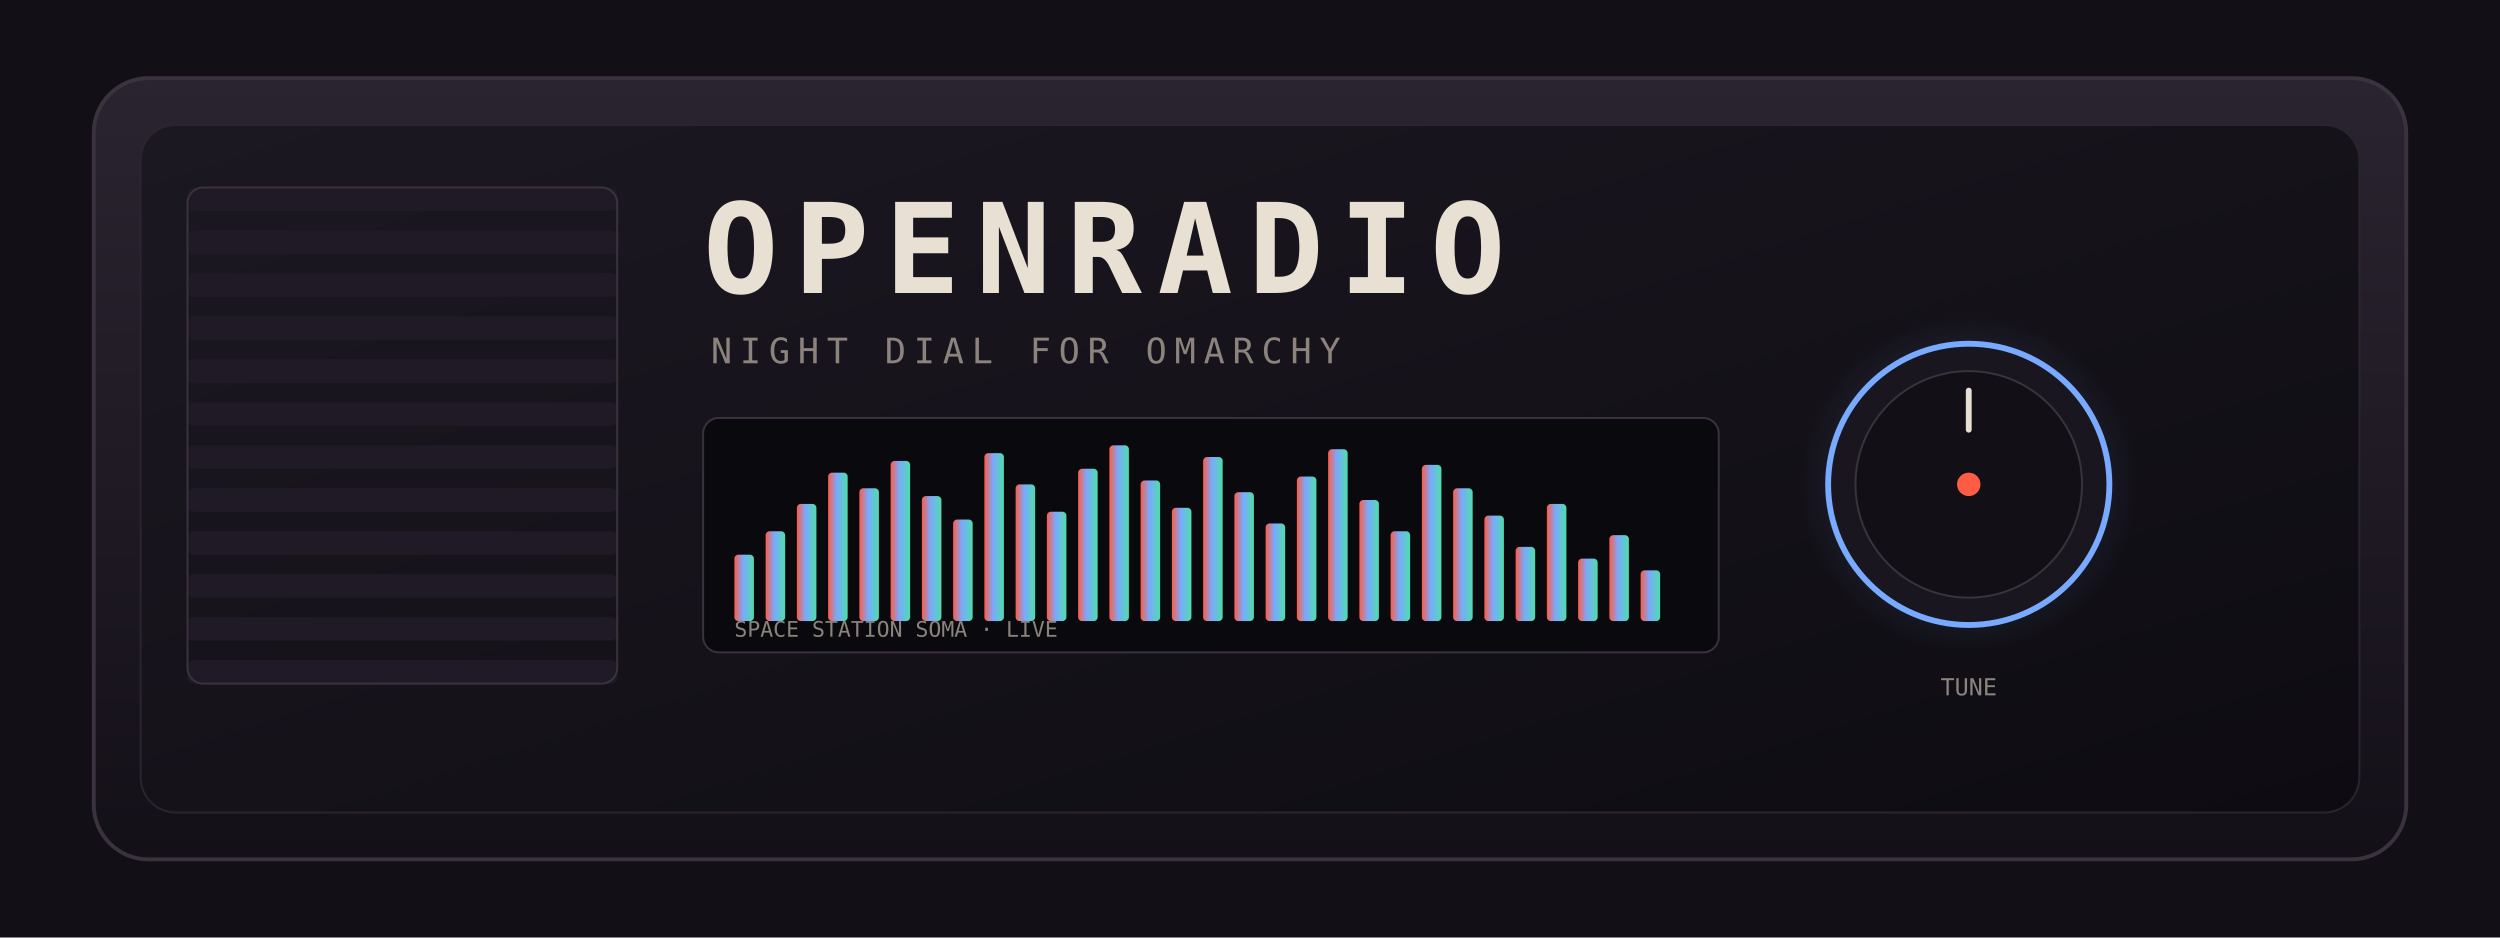
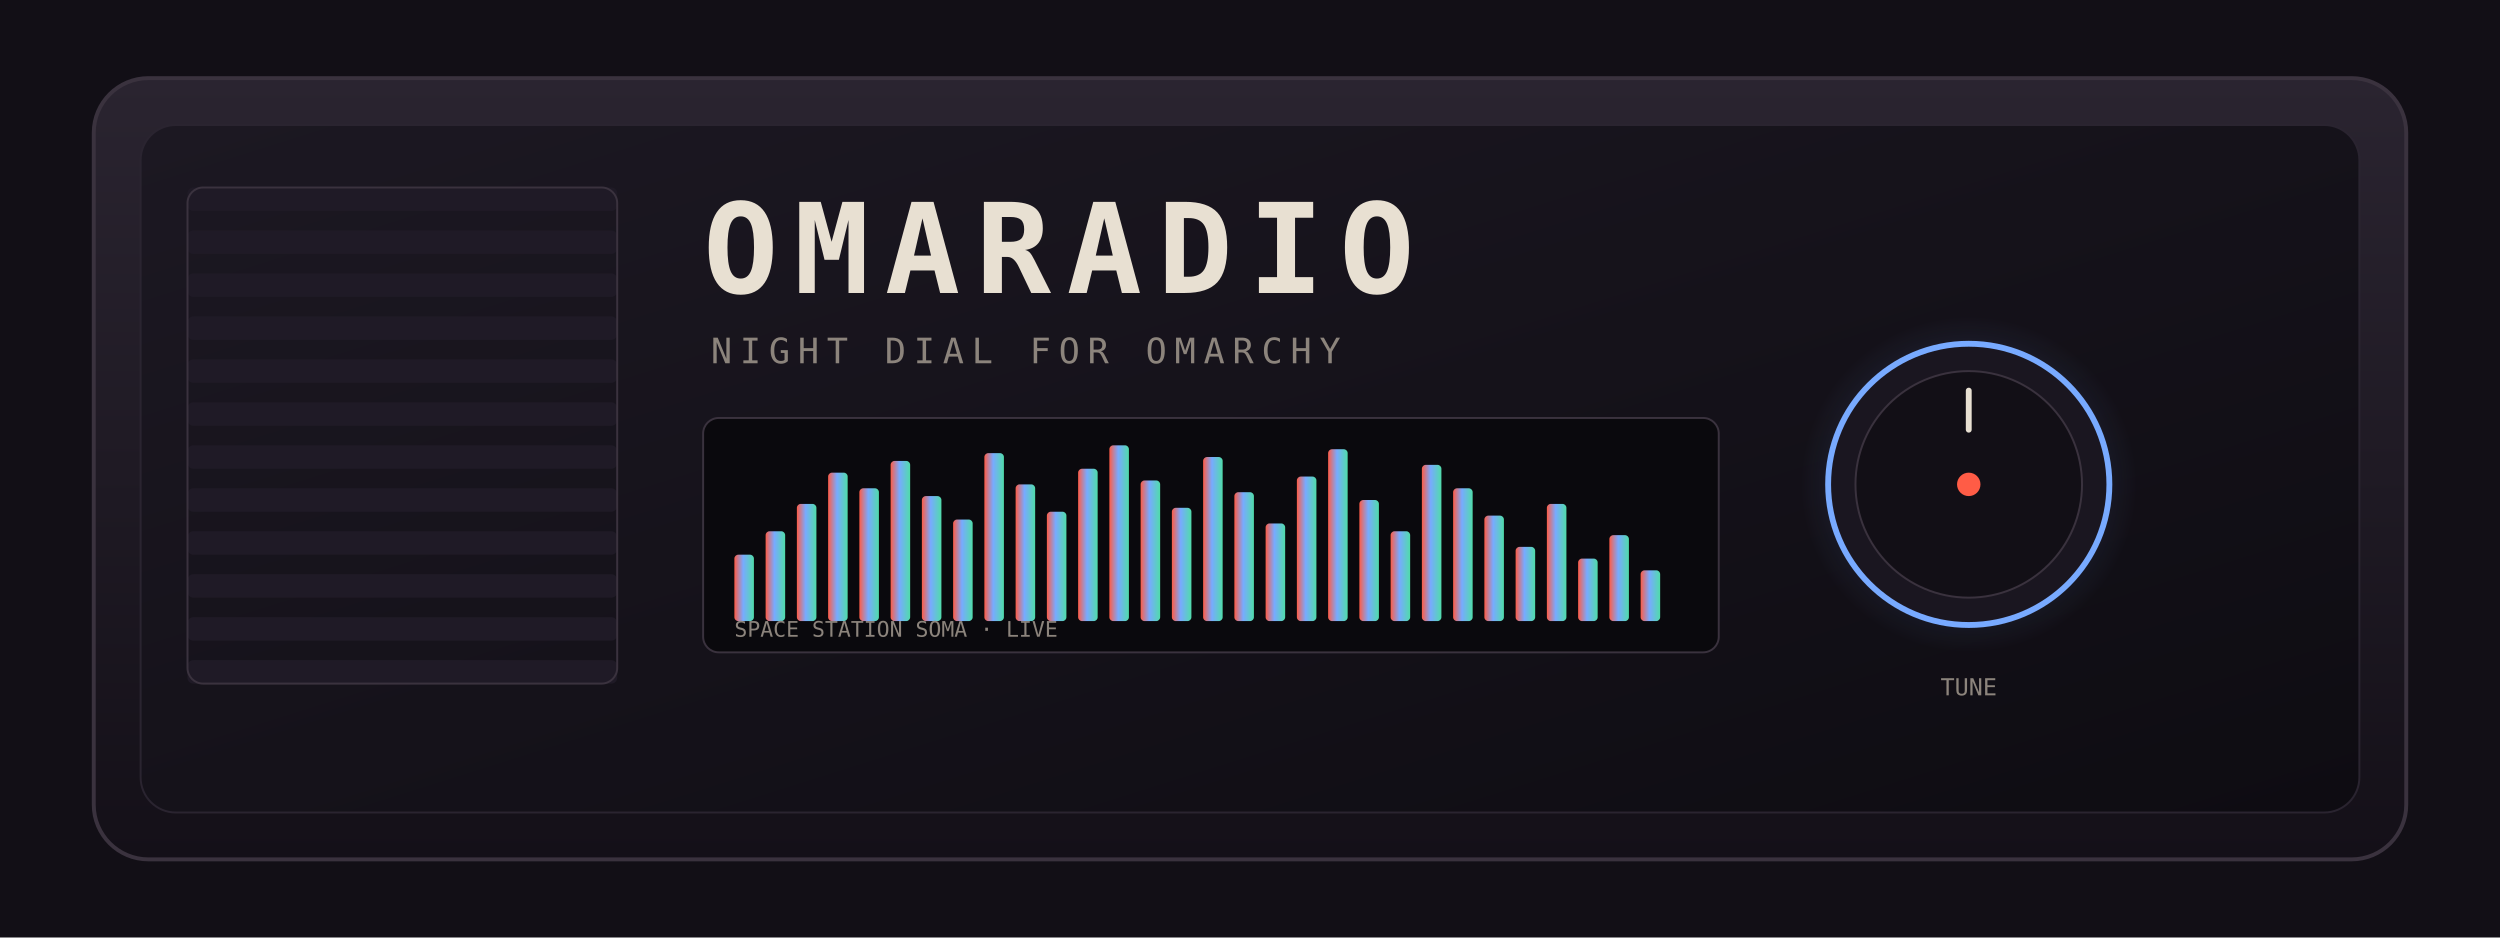
- <svg xmlns="http://www.w3.org/2000/svg" width="1280" height="480" viewBox="0 0 1280 480" role="img" aria-label="openradio night dial for Omarchy">
+ <svg xmlns="http://www.w3.org/2000/svg" width="1280" height="480" viewBox="0 0 1280 480" role="img" aria-label="omaradio night dial for Omarchy">
  <defs>
    <linearGradient id="bezel" x1="0" y1="0" x2="0" y2="1">
      <stop offset="0%" stop-color="#2a2430" />
      <stop offset="100%" stop-color="#141018" />
    </linearGradient>
    <linearGradient id="face" x1="0" y1="0" x2="1" y2="1">
      <stop offset="0%" stop-color="#1c1822" />
      <stop offset="100%" stop-color="#0e0c12" />
    </linearGradient>
    <linearGradient id="amber" x1="0" y1="0" x2="1" y2="0">
      <stop offset="0%" stop-color="#ff5c46" />
      <stop offset="45%" stop-color="#78aaff" />
      <stop offset="100%" stop-color="#50dcaa" />
    </linearGradient>
    <radialGradient id="dialglow" cx="50%" cy="50%" r="50%">
      <stop offset="0%" stop-color="#78aaff" stop-opacity="0.35" />
      <stop offset="100%" stop-color="#78aaff" stop-opacity="0" />
    </radialGradient>
  </defs>
  <rect width="1280" height="480" fill="#120f16" />
  <rect x="48" y="40" width="1184" height="400" rx="28" fill="url(#bezel)" stroke="#3a323e" stroke-width="2" />
  <rect x="72" y="64" width="1136" height="352" rx="18" fill="url(#face)" stroke="#2a2430" />
  <g fill="#1f1a26">
    <rect x="96" y="96" width="220" height="12" rx="3" />
    <rect x="96" y="118" width="220" height="12" rx="3" />
    <rect x="96" y="140" width="220" height="12" rx="3" />
    <rect x="96" y="162" width="220" height="12" rx="3" />
    <rect x="96" y="184" width="220" height="12" rx="3" />
    <rect x="96" y="206" width="220" height="12" rx="3" />
    <rect x="96" y="228" width="220" height="12" rx="3" />
    <rect x="96" y="250" width="220" height="12" rx="3" />
    <rect x="96" y="272" width="220" height="12" rx="3" />
    <rect x="96" y="294" width="220" height="12" rx="3" />
    <rect x="96" y="316" width="220" height="12" rx="3" />
    <rect x="96" y="338" width="220" height="12" rx="3" />
  </g>
  <rect x="96" y="96" width="220" height="254" rx="8" fill="none" stroke="#3a323e" />
-   <text x="360" y="150" fill="#e8e0d2" font-family="ui-monospace, SFMono-Regular, Menlo, Consolas, monospace" font-size="64" font-weight="700" letter-spacing="8">OPENRADIO</text>
+   <text x="360" y="150" fill="#e8e0d2" font-family="ui-monospace, SFMono-Regular, Menlo, Consolas, monospace" font-size="64" font-weight="700" letter-spacing="8">OMARADIO</text>
  <text x="364" y="186" fill="#8c847c" font-family="ui-monospace, SFMono-Regular, Menlo, Consolas, monospace" font-size="18" letter-spacing="4">NIGHT DIAL FOR OMARCHY</text>
  <g transform="translate(360, 214)">
    <rect width="520" height="120" rx="8" fill="#0a090d" stroke="#3a323e" />
    <g fill="url(#amber)">
      <rect x="16" y="70" width="10" height="34" rx="2" />
      <rect x="32" y="58" width="10" height="46" rx="2" />
      <rect x="48" y="44" width="10" height="60" rx="2" />
      <rect x="64" y="28" width="10" height="76" rx="2" />
      <rect x="80" y="36" width="10" height="68" rx="2" />
      <rect x="96" y="22" width="10" height="82" rx="2" />
      <rect x="112" y="40" width="10" height="64" rx="2" />
      <rect x="128" y="52" width="10" height="52" rx="2" />
      <rect x="144" y="18" width="10" height="86" rx="2" />
      <rect x="160" y="34" width="10" height="70" rx="2" />
      <rect x="176" y="48" width="10" height="56" rx="2" />
      <rect x="192" y="26" width="10" height="78" rx="2" />
      <rect x="208" y="14" width="10" height="90" rx="2" />
      <rect x="224" y="32" width="10" height="72" rx="2" />
      <rect x="240" y="46" width="10" height="58" rx="2" />
      <rect x="256" y="20" width="10" height="84" rx="2" />
      <rect x="272" y="38" width="10" height="66" rx="2" />
      <rect x="288" y="54" width="10" height="50" rx="2" />
      <rect x="304" y="30" width="10" height="74" rx="2" />
      <rect x="320" y="16" width="10" height="88" rx="2" />
      <rect x="336" y="42" width="10" height="62" rx="2" />
      <rect x="352" y="58" width="10" height="46" rx="2" />
      <rect x="368" y="24" width="10" height="80" rx="2" />
      <rect x="384" y="36" width="10" height="68" rx="2" />
      <rect x="400" y="50" width="10" height="54" rx="2" />
      <rect x="416" y="66" width="10" height="38" rx="2" />
      <rect x="432" y="44" width="10" height="60" rx="2" />
      <rect x="448" y="72" width="10" height="32" rx="2" />
      <rect x="464" y="60" width="10" height="44" rx="2" />
      <rect x="480" y="78" width="10" height="26" rx="2" />
    </g>
    <text x="16" y="112" fill="#8c847c" font-family="ui-monospace, SFMono-Regular, Menlo, Consolas, monospace" font-size="11">SPACE STATION SOMA  ·  LIVE</text>
  </g>
  <g transform="translate(1008, 248)">
    <circle r="86" fill="url(#dialglow)" />
    <circle r="72" fill="#1a1620" stroke="#78aaff" stroke-width="3" />
    <circle r="58" fill="#120f16" stroke="#3a323e" />
    <circle r="6" fill="#ff5c46" />
    <g stroke="#e8e0d2" stroke-width="3" stroke-linecap="round">
      <line x1="0" y1="-48" x2="0" y2="-28" />
    </g>
    <text y="108" text-anchor="middle" fill="#8c847c" font-family="ui-monospace, SFMono-Regular, Menlo, Consolas, monospace" font-size="12">TUNE</text>
  </g>
</svg>
